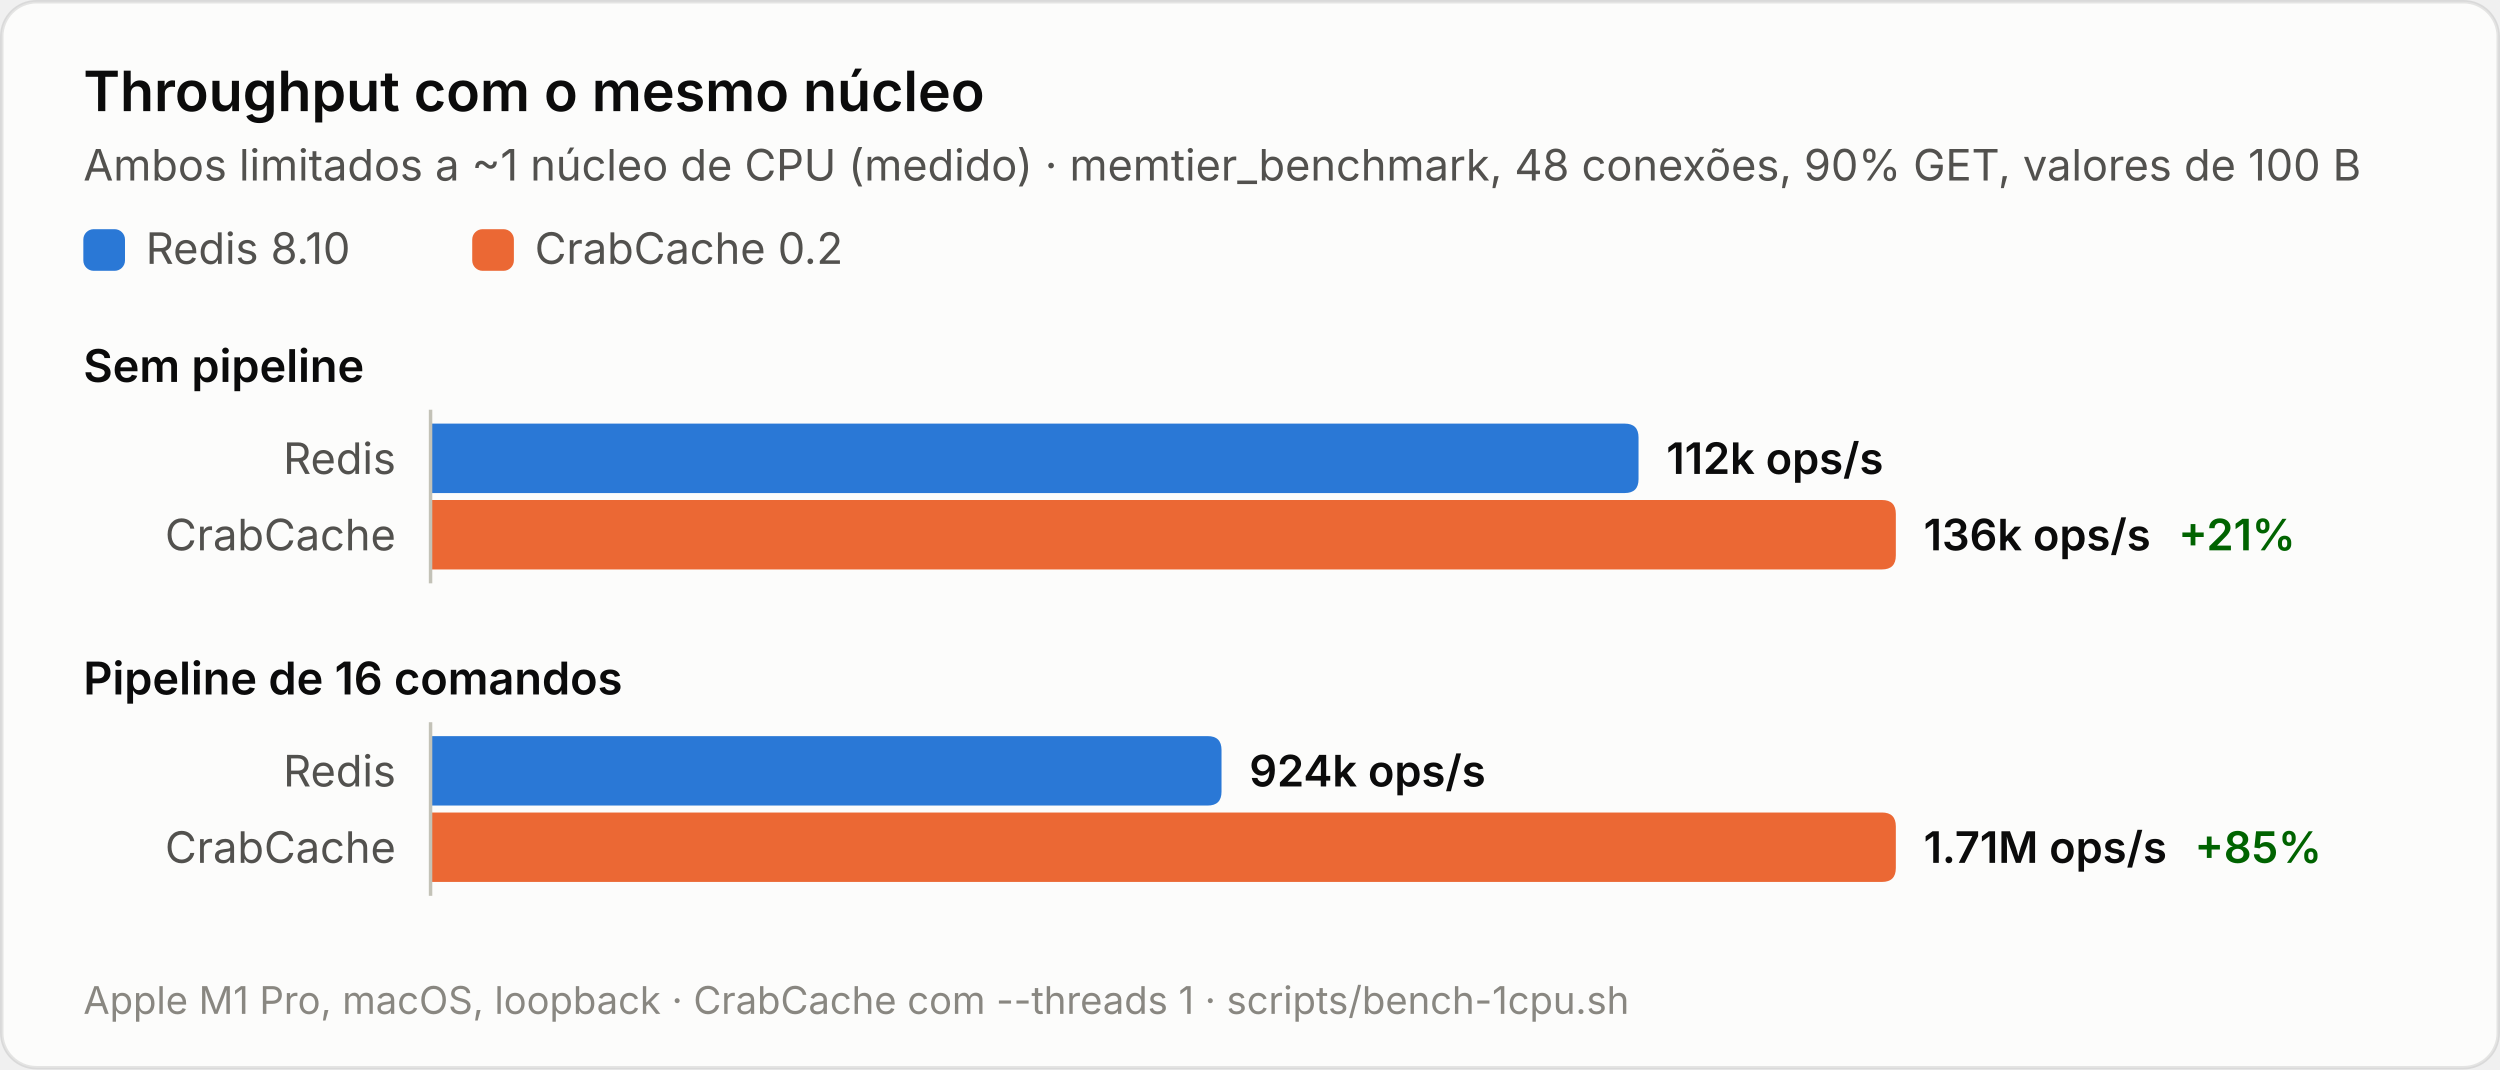
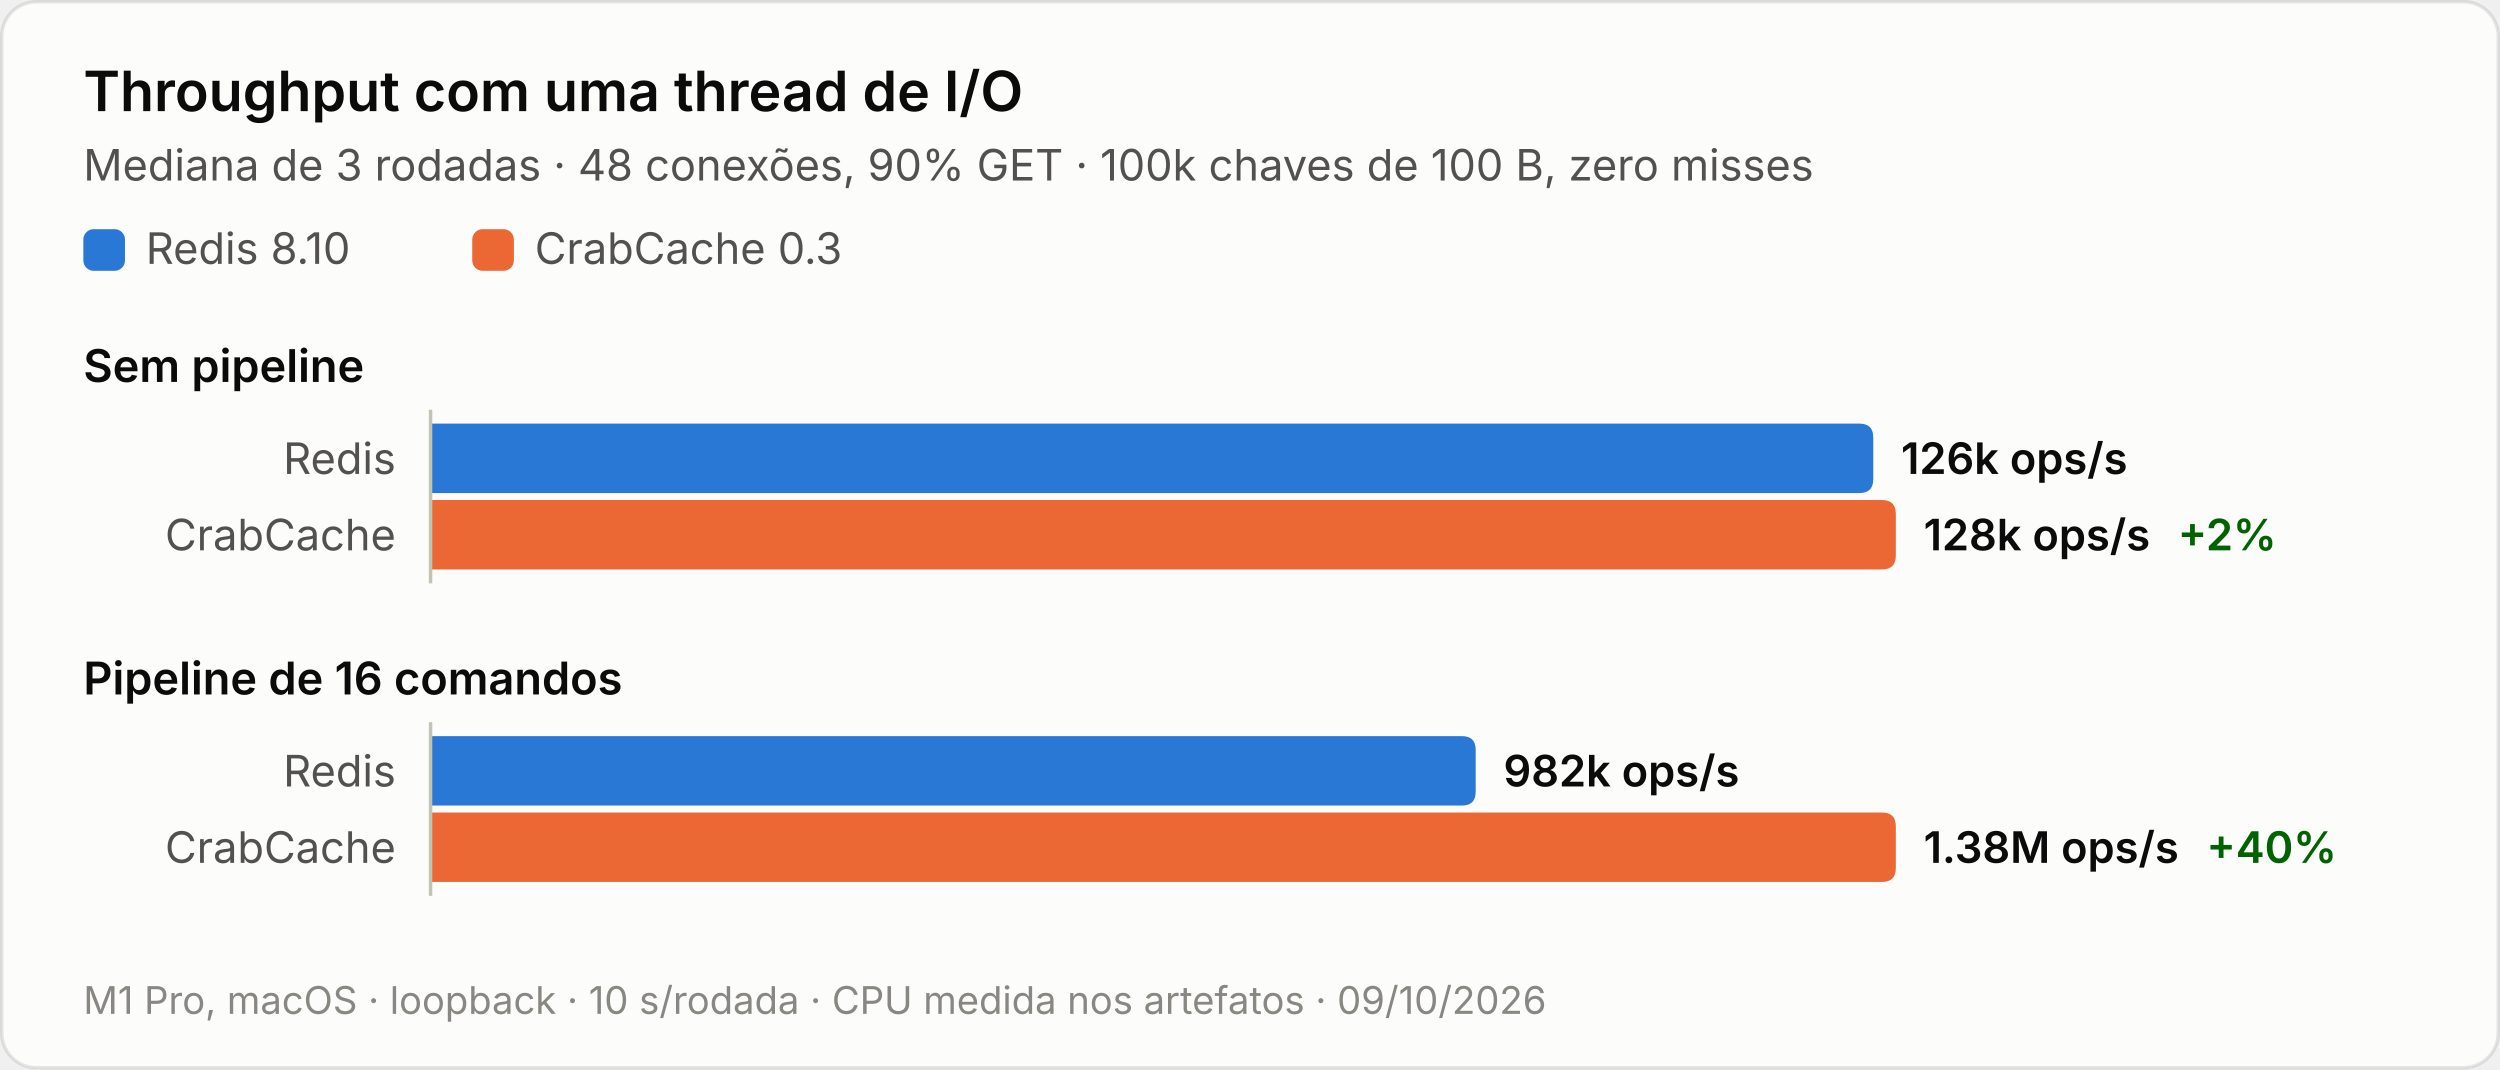
<svg xmlns="http://www.w3.org/2000/svg" width="720" height="308" viewBox="0 0 720 308" role="img" aria-labelledby="t d">
  <style>
  .surface { fill: #fcfcfb; }
  .ring { fill: none; stroke: rgba(11,11,11,0.10); }
  .title { fill: #0b0b0b; font-size: 16px; font-weight: 600; }
  .subtitle { fill: #52514e; font-size: 12.5px; }
  .panel { fill: #0b0b0b; font-size: 13px; font-weight: 600; }
  .label { fill: #52514e; font-size: 12.5px; }
  .value { fill: #0b0b0b; font-size: 12.5px; font-weight: 600; font-variant-numeric: tabular-nums; }
  .delta { fill: #006300; font-size: 12.5px; font-weight: 600; }
+   .delta-bad { fill: #a32d00; font-size: 12.5px; font-weight: 600; }
  .axis { stroke: #c3c2b7; stroke-width: 1; }
  .s-redis { fill: #2a78d6; }
  .s-crab { fill: #eb6834; }
  .s-pack { fill: #1baf7a; }
  .note { fill: #898781; font-size: 11px; }
  @media (prefers-color-scheme: dark) {
    .surface { fill: #1a1a19; }
    .ring { stroke: rgba(255,255,255,0.10); }
    .title, .panel, .value { fill: #ffffff; }
    .subtitle, .label { fill: #c3c2b7; }
    .delta { fill: #0ca30c; }
+     .delta-bad { fill: #ff8f6b; }
    .axis { stroke: #383835; }
    .s-redis { fill: #3987e5; }
    .s-crab { fill: #d95926; }
    .s-pack { fill: #199e70; }
  }
  text { font-family: system-ui, -apple-system, "Segoe UI", sans-serif; }
</style>
  <rect class="surface" x="0.5" y="0.5" width="719" height="307" rx="10" />
  <rect class="ring" x="0.5" y="0.5" width="719" height="307" rx="10" />
-   <text class="title" x="24" y="32">Throughput com o mesmo núcleo</text>
-   <text class="subtitle" x="24" y="52">Ambos limitados a ~1 núcleo de CPU (medido) · memtier_benchmark, 48 conexões, 90% GET, valores de 100 B</text>
+   <text class="title" x="24" y="32">Throughput com uma thread de I/O</text>
+   <text class="subtitle" x="24" y="52">Mediana de 3 rodadas · 48 conexões, 90% GET · 100k chaves de 100 B, zero misses</text>
  <rect class="s-redis" x="24" y="66" width="12" height="12" rx="3" />
  <text class="label" x="42" y="76">Redis 8.10</text>
  <rect class="s-crab" x="136" y="66" width="12" height="12" rx="3" />
-   <text class="label" x="154" y="76">CrabCache 0.2</text>
+   <text class="label" x="154" y="76">CrabCache 0.3</text>
  <text class="panel" x="24" y="110">Sem pipeline</text>
  <text class="label" x="114" y="136.5" text-anchor="end">Redis</text>
-   <path class="s-redis" d="M124.0,122.0 H467.9 Q471.9,122.0 471.9,126.0 V138.0 Q471.9,142.0 467.9,142.0 H124.0 Z" />
-   <text class="value" x="479.9" y="136.5">112k ops/s</text>
+   <path class="s-redis" d="M124.0,122.0 H535.5 Q539.5,122.0 539.5,126.0 V138.0 Q539.5,142.0 535.5,142.0 H124.0 Z" />
+   <text class="value" x="547.5" y="136.5">126k ops/s</text>
  <text class="label" x="114" y="158.5" text-anchor="end">CrabCache</text>
  <path class="s-crab" d="M124.0,144.0 H542.0 Q546.0,144.0 546.0,148.0 V160.0 Q546.0,164.0 542.0,164.0 H124.0 Z" />
-   <text class="value" x="554.0" y="158.5">136k ops/s<tspan class="delta" dx="8">+21%</tspan>
+   <text class="value" x="554.0" y="158.5">128k ops/s<tspan class="delta" dx="8">+2%</tspan>
  </text>
  <line class="axis" x1="124" y1="118" x2="124" y2="168" />
  <text class="panel" x="24" y="200">Pipeline de 16 comandos</text>
  <text class="label" x="114" y="226.5" text-anchor="end">Redis</text>
-   <path class="s-redis" d="M124.0,212.0 H347.8 Q351.8,212.0 351.8,216.0 V228.0 Q351.8,232.0 347.8,232.0 H124.0 Z" />
-   <text class="value" x="359.8" y="226.5">924k ops/s</text>
+   <path class="s-redis" d="M124.0,212.0 H421.0 Q425.0,212.0 425.0,216.0 V228.0 Q425.0,232.0 421.0,232.0 H124.0 Z" />
+   <text class="value" x="433.0" y="226.5">982k ops/s</text>
  <text class="label" x="114" y="248.5" text-anchor="end">CrabCache</text>
  <path class="s-crab" d="M124.0,234.0 H542.0 Q546.0,234.0 546.0,238.0 V250.0 Q546.0,254.0 542.0,254.0 H124.0 Z" />
-   <text class="value" x="554.0" y="248.5">1.71M ops/s<tspan class="delta" dx="8">+85%</tspan>
+   <text class="value" x="554.0" y="248.5">1.38M ops/s<tspan class="delta" dx="8">+40%</tspan>
  </text>
  <line class="axis" x1="124" y1="208" x2="124" y2="258" />
-   <text class="note" x="24" y="292">Apple M1 Pro, macOS, loopback · CrabCache com --threads 1 · scripts/bench-1cpu.sh</text>
+   <text class="note" x="24" y="292">M1 Pro, macOS · loopback · 10 s/rodada · CPU medida nos artefatos · 09/10/2026</text>
</svg>
